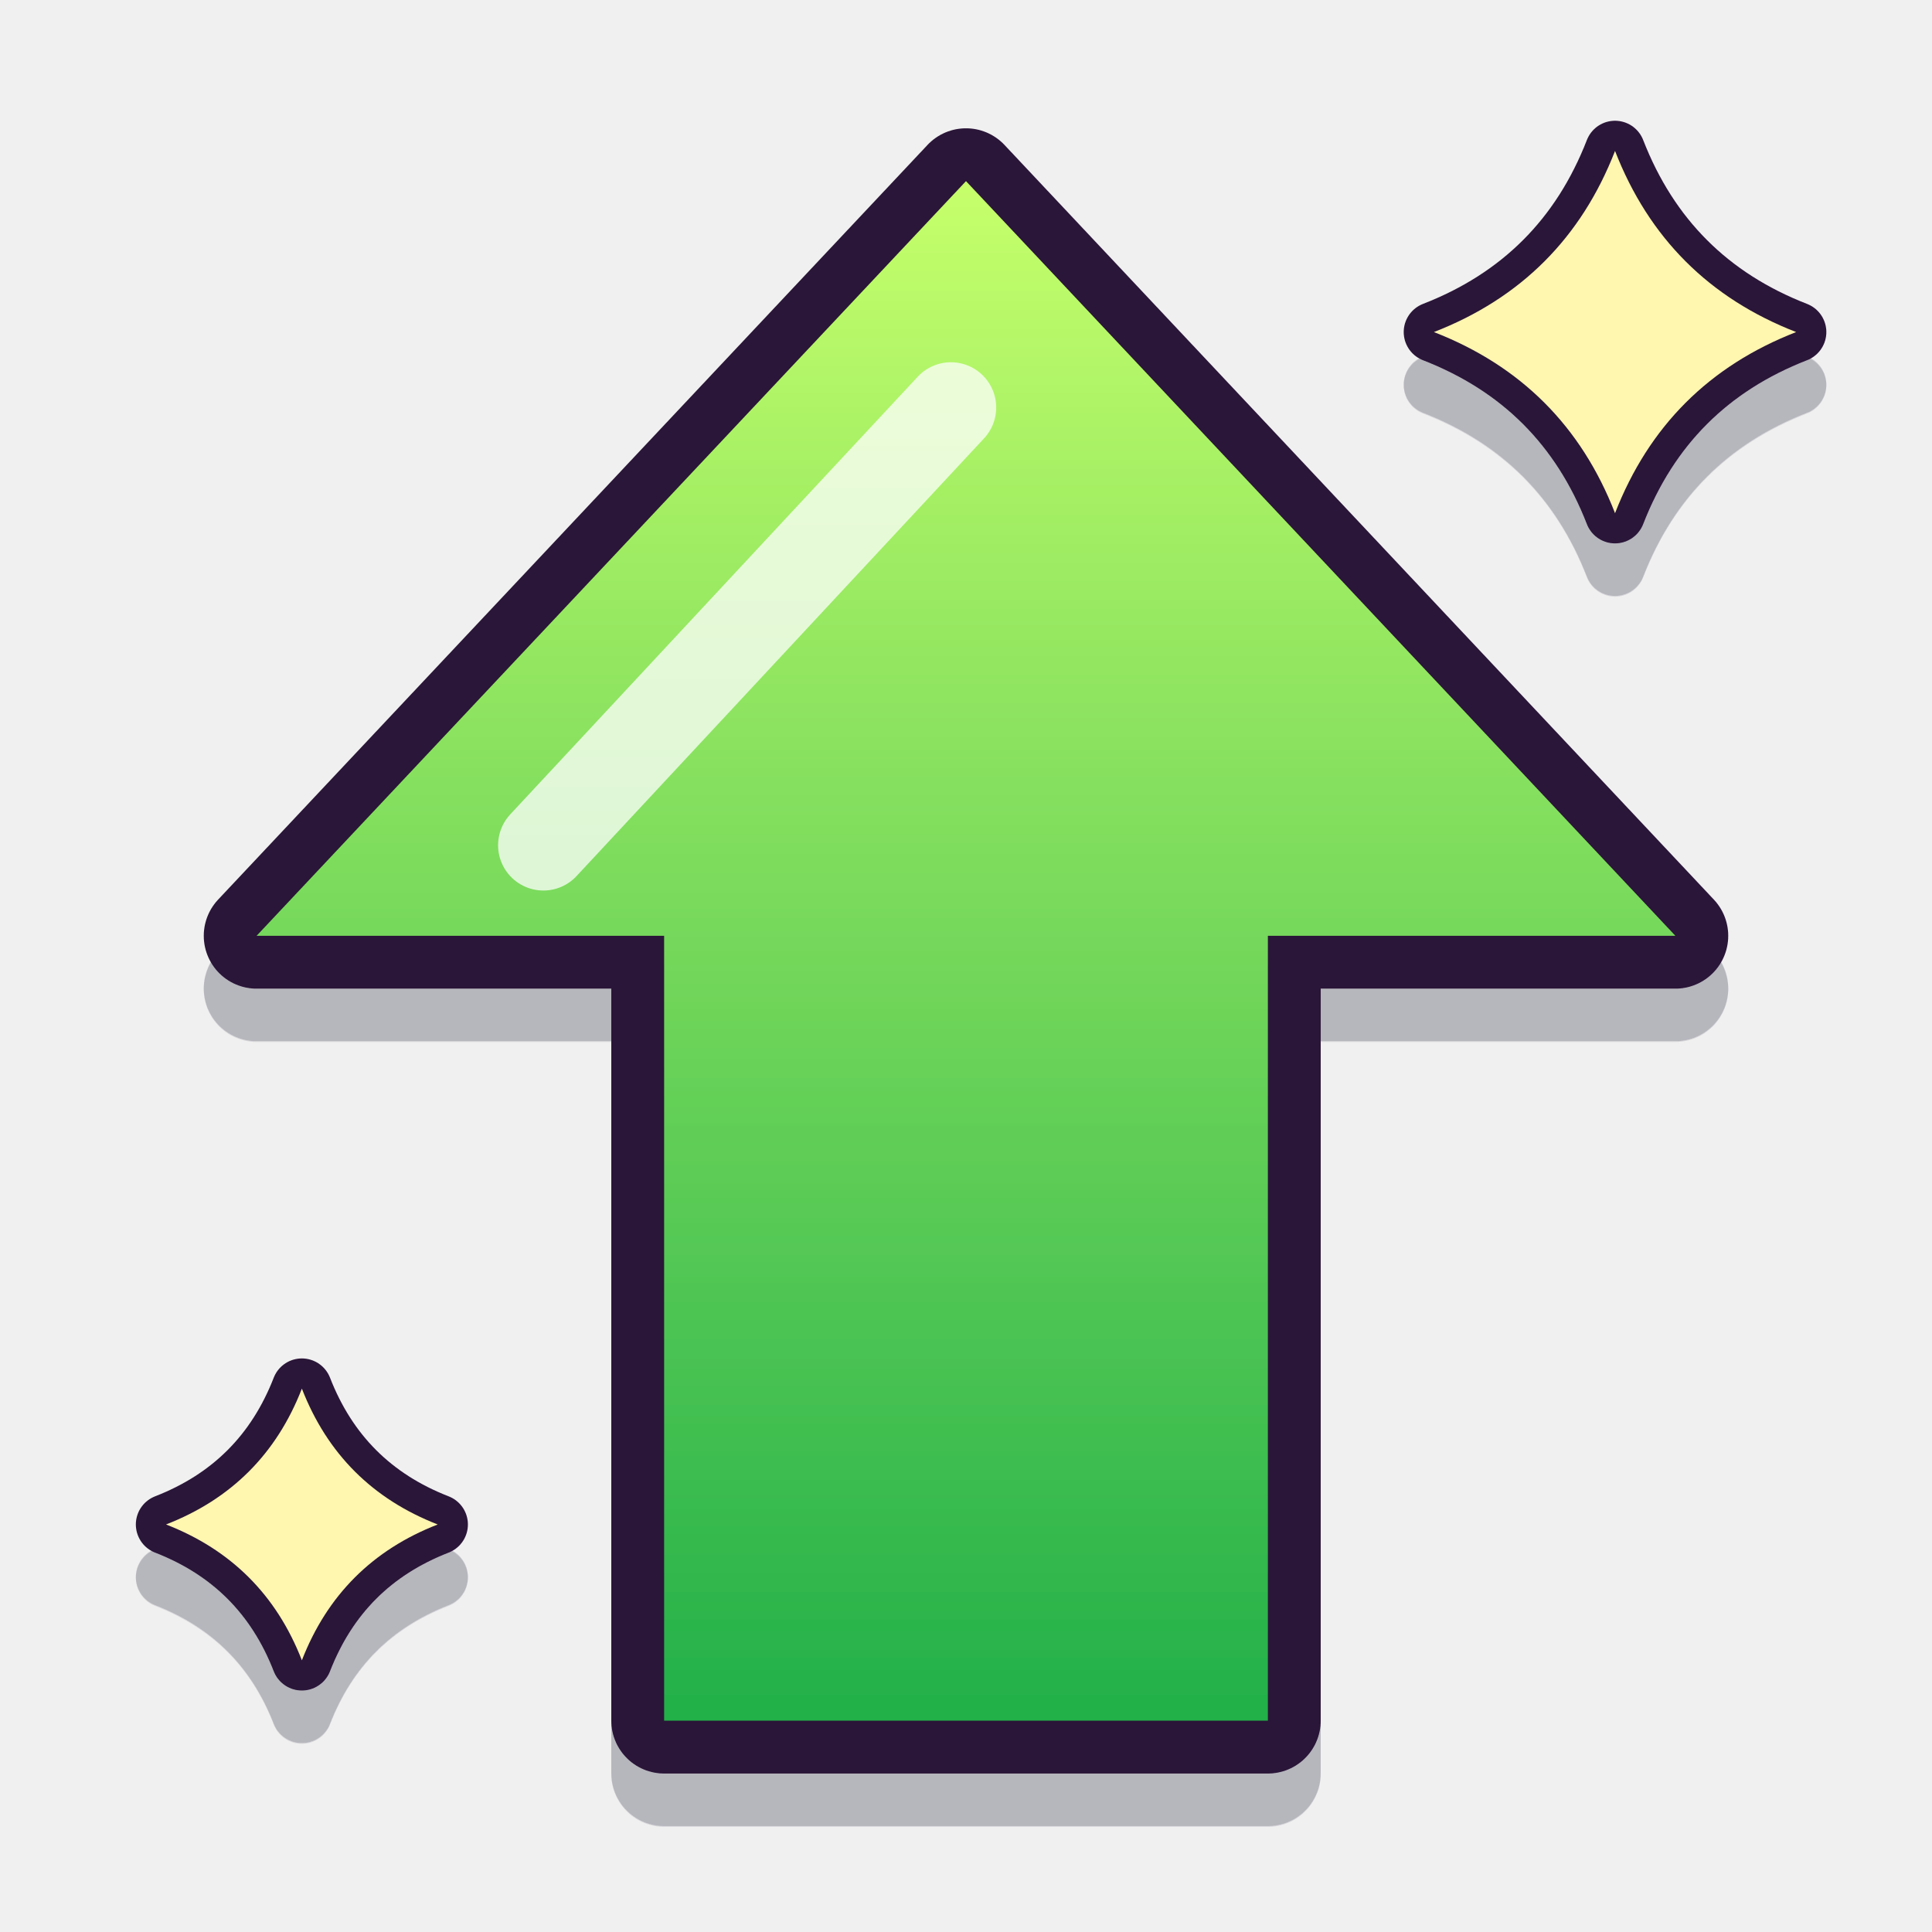
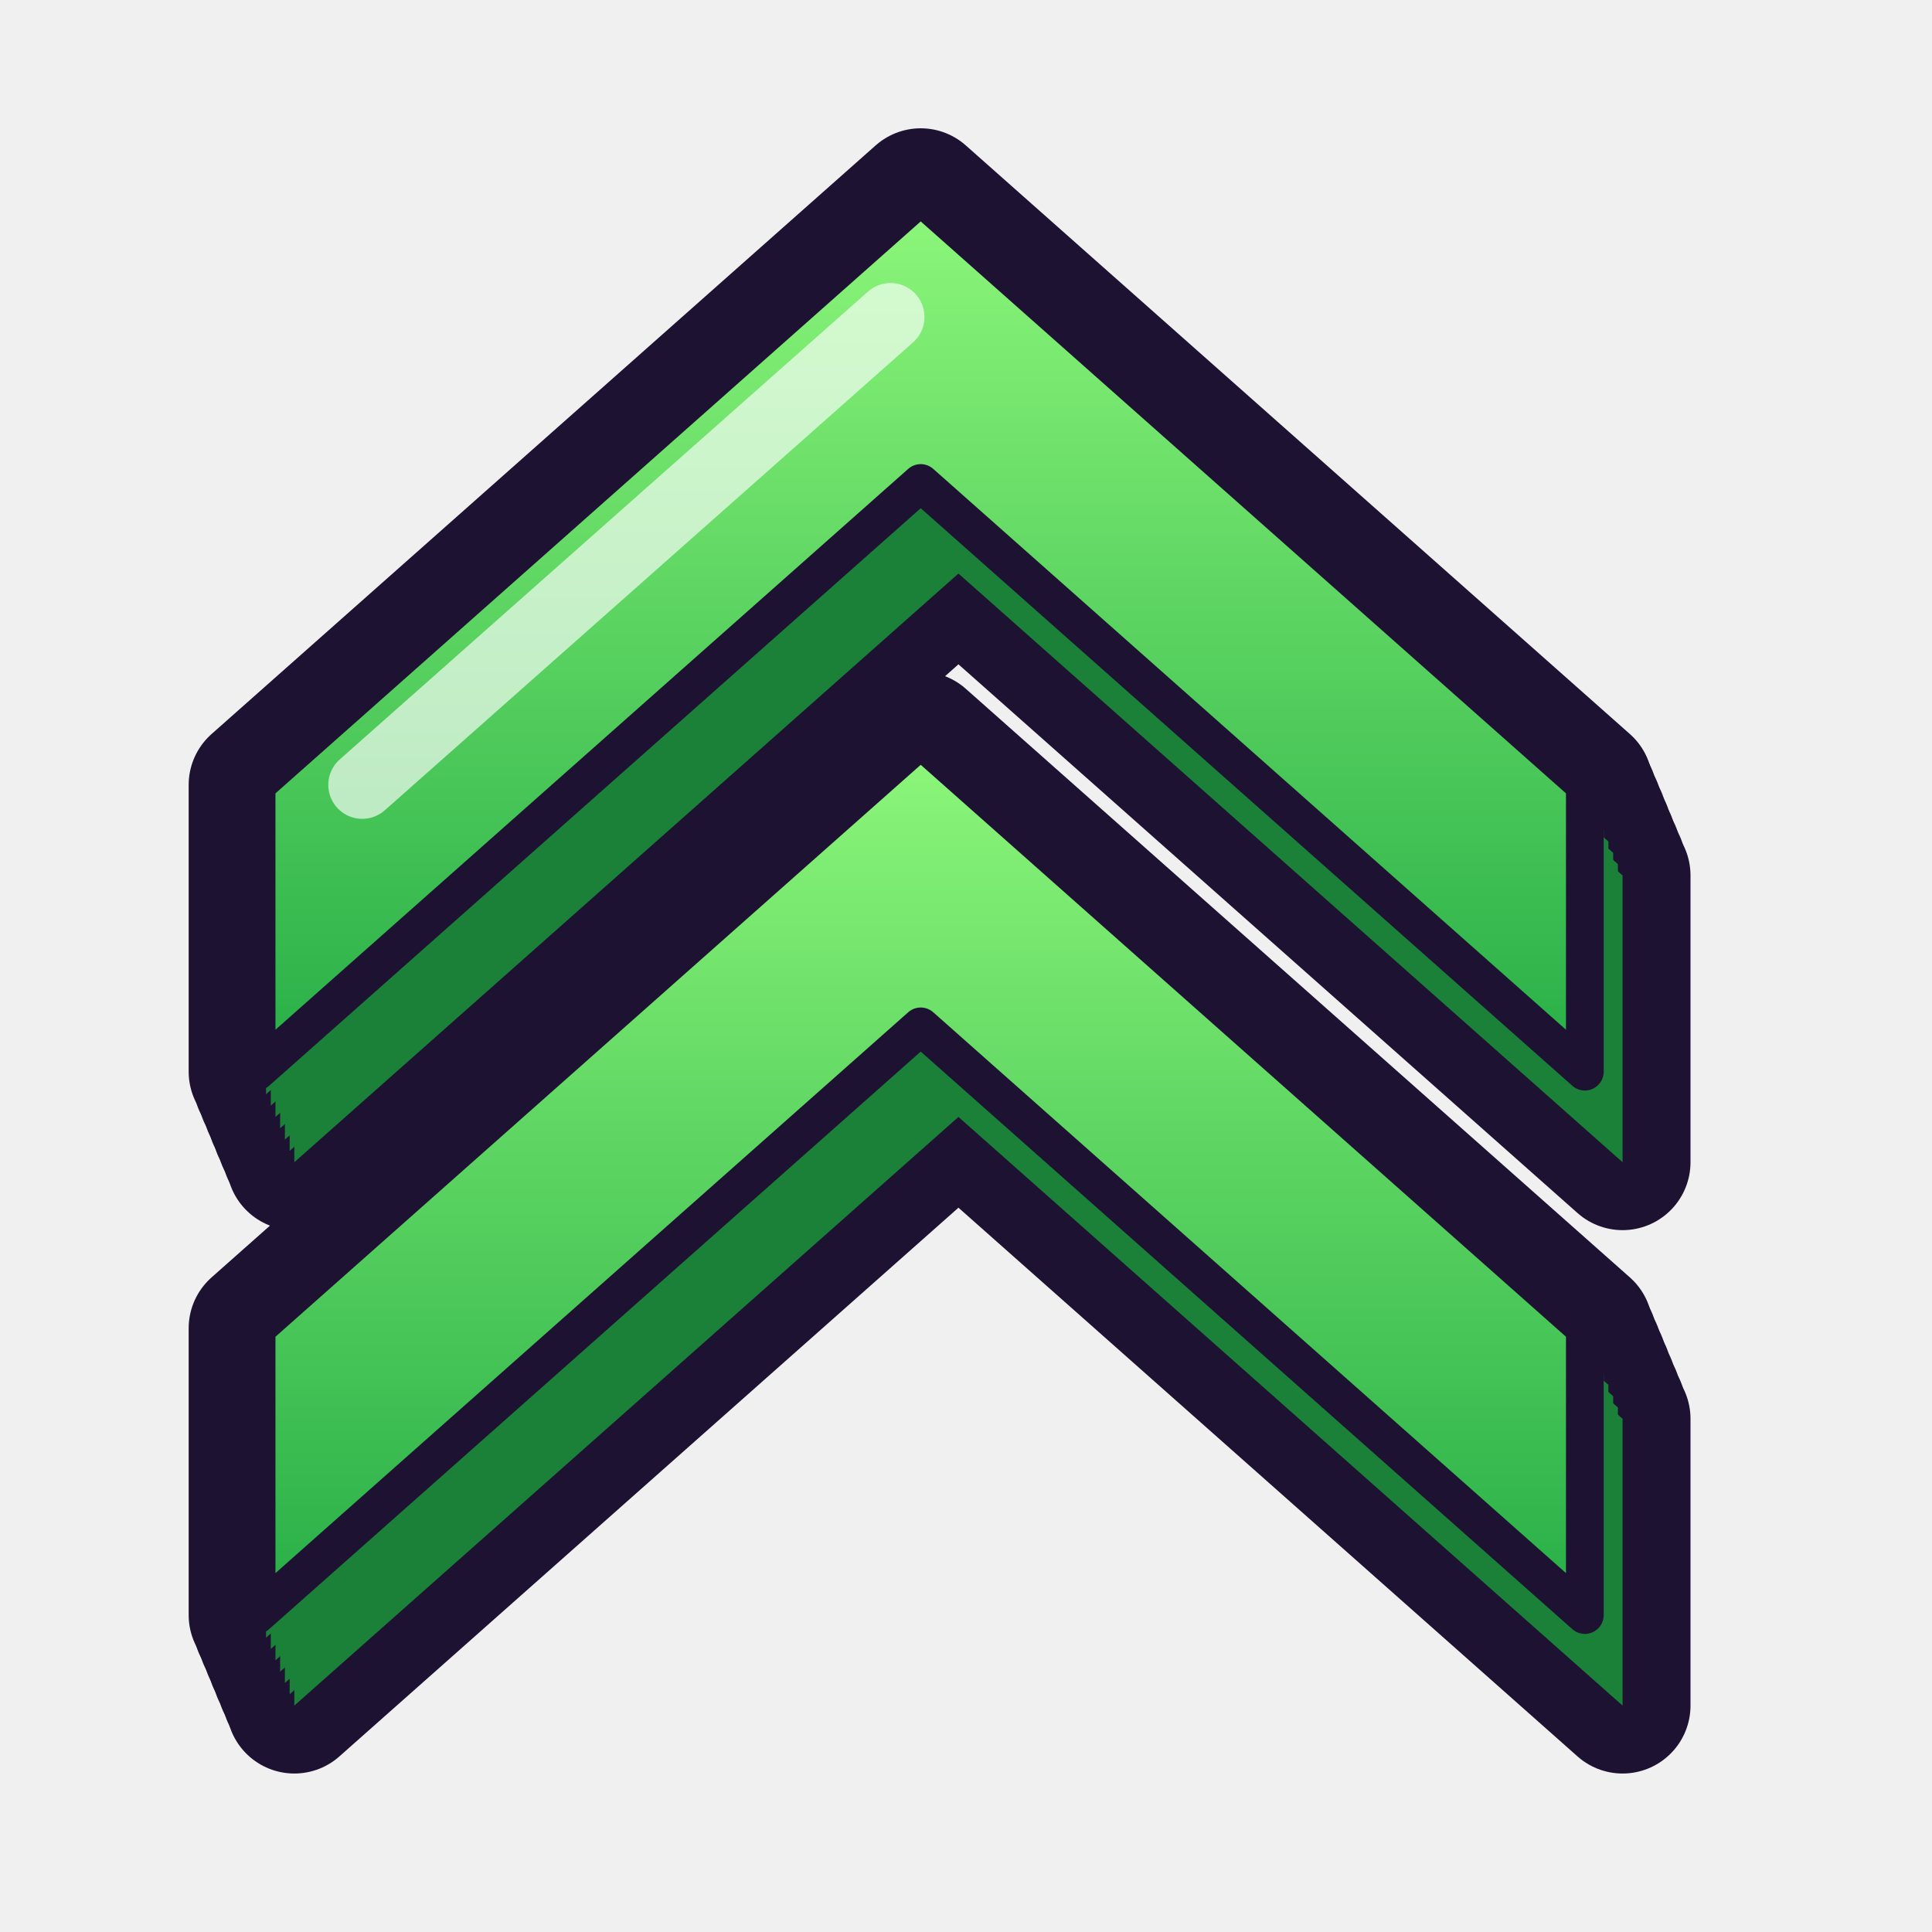
<svg xmlns="http://www.w3.org/2000/svg" viewBox="0 0 256 256" width="256" height="256">
  <defs>
-     <filter id="sh" x="-20%" y="-20%" width="140%" height="140%">
-       <feDropShadow dx="0" dy="7" stdDeviation="0" flood-color="#2A1638" flood-opacity="0.28" />
-     </filter>
+     <linearGradient id="upg" x1="0" y1="0" x2="0" y2="1">
+       <stop offset="0" stop-color="#8DF77A" />
+       <stop offset="1" stop-color="#27AE47" />
+     </linearGradient>
  </defs>
-   <g filter="url(#sh)">
-     <defs>
-       <linearGradient id="upg" x1="0" y1="0" x2="0" y2="1">
-         <stop offset="0" stop-color="#C6FF6B" />
-         <stop offset="1" stop-color="#22B04A" />
-       </linearGradient>
-     </defs>
-     <polygon points="128,24 222,124 168,124 168,228 88,228 88,124 34,124" fill="url(#upg)" stroke="#2A1638" stroke-width="14" stroke-linejoin="round" paint-order="stroke" />
-     <path d="M126 54 L72 112" fill="none" stroke="#FFFFFF" stroke-width="12" stroke-linecap="round" opacity="0.75" />
-     <path d="M214 20 Q220.72 37.28 238 44 Q220.72 50.72 214 68 Q207.28 50.72 190 44 Q207.28 37.28 214 20Z" fill="#FFF6B0" stroke="#2A1638" stroke-width="8" stroke-linejoin="round" paint-order="stroke" />
-     <path d="M40 184 Q45.04 196.96 58 202 Q45.04 207.04 40 220 Q34.96 207.04 22 202 Q34.96 196.96 40 184Z" fill="#FFF6B0" stroke="#2A1638" stroke-width="8" stroke-linejoin="round" paint-order="stroke" />
+   <polygon points="34,176 122,98 210,176 210,214 122,136 34,214" fill="#1E1233" stroke="#1E1233" stroke-width="18" stroke-linejoin="round" />
+   <g transform="translate(0.62 1.50)">
+     <polygon points="34,176 122,98 210,176 210,214 122,136 34,214" fill="#1E1233" stroke="#1E1233" stroke-width="18" stroke-linejoin="round" />
  </g>
+   <g transform="translate(1.25 3.00)">
+     <polygon points="34,176 122,98 210,176 210,214 122,136 34,214" fill="#1E1233" stroke="#1E1233" stroke-width="18" stroke-linejoin="round" />
+   </g>
+   <g transform="translate(1.88 4.50)">
+     <polygon points="34,176 122,98 210,176 210,214 122,136 34,214" fill="#1E1233" stroke="#1E1233" stroke-width="18" stroke-linejoin="round" />
+   </g>
+   <g transform="translate(2.50 6.00)">
+     <polygon points="34,176 122,98 210,176 210,214 122,136 34,214" fill="#1E1233" stroke="#1E1233" stroke-width="18" stroke-linejoin="round" />
+   </g>
+   <g transform="translate(3.12 7.50)">
+     <polygon points="34,176 122,98 210,176 210,214 122,136 34,214" fill="#1E1233" stroke="#1E1233" stroke-width="18" stroke-linejoin="round" />
+   </g>
+   <g transform="translate(3.75 9.00)">
+     <polygon points="34,176 122,98 210,176 210,214 122,136 34,214" fill="#1E1233" stroke="#1E1233" stroke-width="18" stroke-linejoin="round" />
+   </g>
+   <g transform="translate(4.38 10.50)">
+     <polygon points="34,176 122,98 210,176 210,214 122,136 34,214" fill="#1E1233" stroke="#1E1233" stroke-width="18" stroke-linejoin="round" />
+   </g>
+   <g transform="translate(5.00 12.00)">
+     <polygon points="34,176 122,98 210,176 210,214 122,136 34,214" fill="#1E1233" stroke="#1E1233" stroke-width="18" stroke-linejoin="round" />
+   </g>
+   <g transform="translate(0.62 1.50)">
+     <polygon points="34,176 122,98 210,176 210,214 122,136 34,214" fill="#1B8038" />
+   </g>
+   <g transform="translate(1.25 3.00)">
+     <polygon points="34,176 122,98 210,176 210,214 122,136 34,214" fill="#1B8038" />
+   </g>
+   <g transform="translate(1.88 4.50)">
+     <polygon points="34,176 122,98 210,176 210,214 122,136 34,214" fill="#1B8038" />
+   </g>
+   <g transform="translate(2.50 6.00)">
+     <polygon points="34,176 122,98 210,176 210,214 122,136 34,214" fill="#1B8038" />
+   </g>
+   <g transform="translate(3.12 7.50)">
+     <polygon points="34,176 122,98 210,176 210,214 122,136 34,214" fill="#1B8038" />
+   </g>
+   <g transform="translate(3.75 9.00)">
+     <polygon points="34,176 122,98 210,176 210,214 122,136 34,214" fill="#1B8038" />
+   </g>
+   <g transform="translate(4.38 10.50)">
+     <polygon points="34,176 122,98 210,176 210,214 122,136 34,214" fill="#1B8038" />
+   </g>
+   <g transform="translate(5.00 12.00)">
+     <polygon points="34,176 122,98 210,176 210,214 122,136 34,214" fill="#1B8038" />
+   </g>
+   <polygon points="34,176 122,98 210,176 210,214 122,136 34,214" fill="url(#upg)" stroke="#1E1233" stroke-width="5" stroke-linejoin="round" />
+   <polygon points="34,104 122,26 210,104 210,142 122,64 34,142" fill="#1E1233" stroke="#1E1233" stroke-width="18" stroke-linejoin="round" />
+   <g transform="translate(0.62 1.50)">
+     <polygon points="34,104 122,26 210,104 210,142 122,64 34,142" fill="#1E1233" stroke="#1E1233" stroke-width="18" stroke-linejoin="round" />
+   </g>
+   <g transform="translate(1.25 3.00)">
+     <polygon points="34,104 122,26 210,104 210,142 122,64 34,142" fill="#1E1233" stroke="#1E1233" stroke-width="18" stroke-linejoin="round" />
+   </g>
+   <g transform="translate(1.88 4.50)">
+     <polygon points="34,104 122,26 210,104 210,142 122,64 34,142" fill="#1E1233" stroke="#1E1233" stroke-width="18" stroke-linejoin="round" />
+   </g>
+   <g transform="translate(2.50 6.00)">
+     <polygon points="34,104 122,26 210,104 210,142 122,64 34,142" fill="#1E1233" stroke="#1E1233" stroke-width="18" stroke-linejoin="round" />
+   </g>
+   <g transform="translate(3.12 7.50)">
+     <polygon points="34,104 122,26 210,104 210,142 122,64 34,142" fill="#1E1233" stroke="#1E1233" stroke-width="18" stroke-linejoin="round" />
+   </g>
+   <g transform="translate(3.75 9.00)">
+     <polygon points="34,104 122,26 210,104 210,142 122,64 34,142" fill="#1E1233" stroke="#1E1233" stroke-width="18" stroke-linejoin="round" />
+   </g>
+   <g transform="translate(4.38 10.50)">
+     <polygon points="34,104 122,26 210,104 210,142 122,64 34,142" fill="#1E1233" stroke="#1E1233" stroke-width="18" stroke-linejoin="round" />
+   </g>
+   <g transform="translate(5.00 12.00)">
+     <polygon points="34,104 122,26 210,104 210,142 122,64 34,142" fill="#1E1233" stroke="#1E1233" stroke-width="18" stroke-linejoin="round" />
+   </g>
+   <g transform="translate(0.62 1.50)">
+     <polygon points="34,104 122,26 210,104 210,142 122,64 34,142" fill="#1B8038" />
+   </g>
+   <g transform="translate(1.25 3.00)">
+     <polygon points="34,104 122,26 210,104 210,142 122,64 34,142" fill="#1B8038" />
+   </g>
+   <g transform="translate(1.88 4.50)">
+     <polygon points="34,104 122,26 210,104 210,142 122,64 34,142" fill="#1B8038" />
+   </g>
+   <g transform="translate(2.50 6.00)">
+     <polygon points="34,104 122,26 210,104 210,142 122,64 34,142" fill="#1B8038" />
+   </g>
+   <g transform="translate(3.12 7.50)">
+     <polygon points="34,104 122,26 210,104 210,142 122,64 34,142" fill="#1B8038" />
+   </g>
+   <g transform="translate(3.75 9.00)">
+     <polygon points="34,104 122,26 210,104 210,142 122,64 34,142" fill="#1B8038" />
+   </g>
+   <g transform="translate(4.38 10.50)">
+     <polygon points="34,104 122,26 210,104 210,142 122,64 34,142" fill="#1B8038" />
+   </g>
+   <g transform="translate(5.00 12.00)">
+     <polygon points="34,104 122,26 210,104 210,142 122,64 34,142" fill="#1B8038" />
+   </g>
+   <polygon points="34,104 122,26 210,104 210,142 122,64 34,142" fill="url(#upg)" stroke="#1E1233" stroke-width="5" stroke-linejoin="round" />
+   <path d="M48 104 L118 42" fill="none" stroke="#FFFFFF" stroke-width="9" stroke-linecap="round" opacity="0.65" />
</svg>
